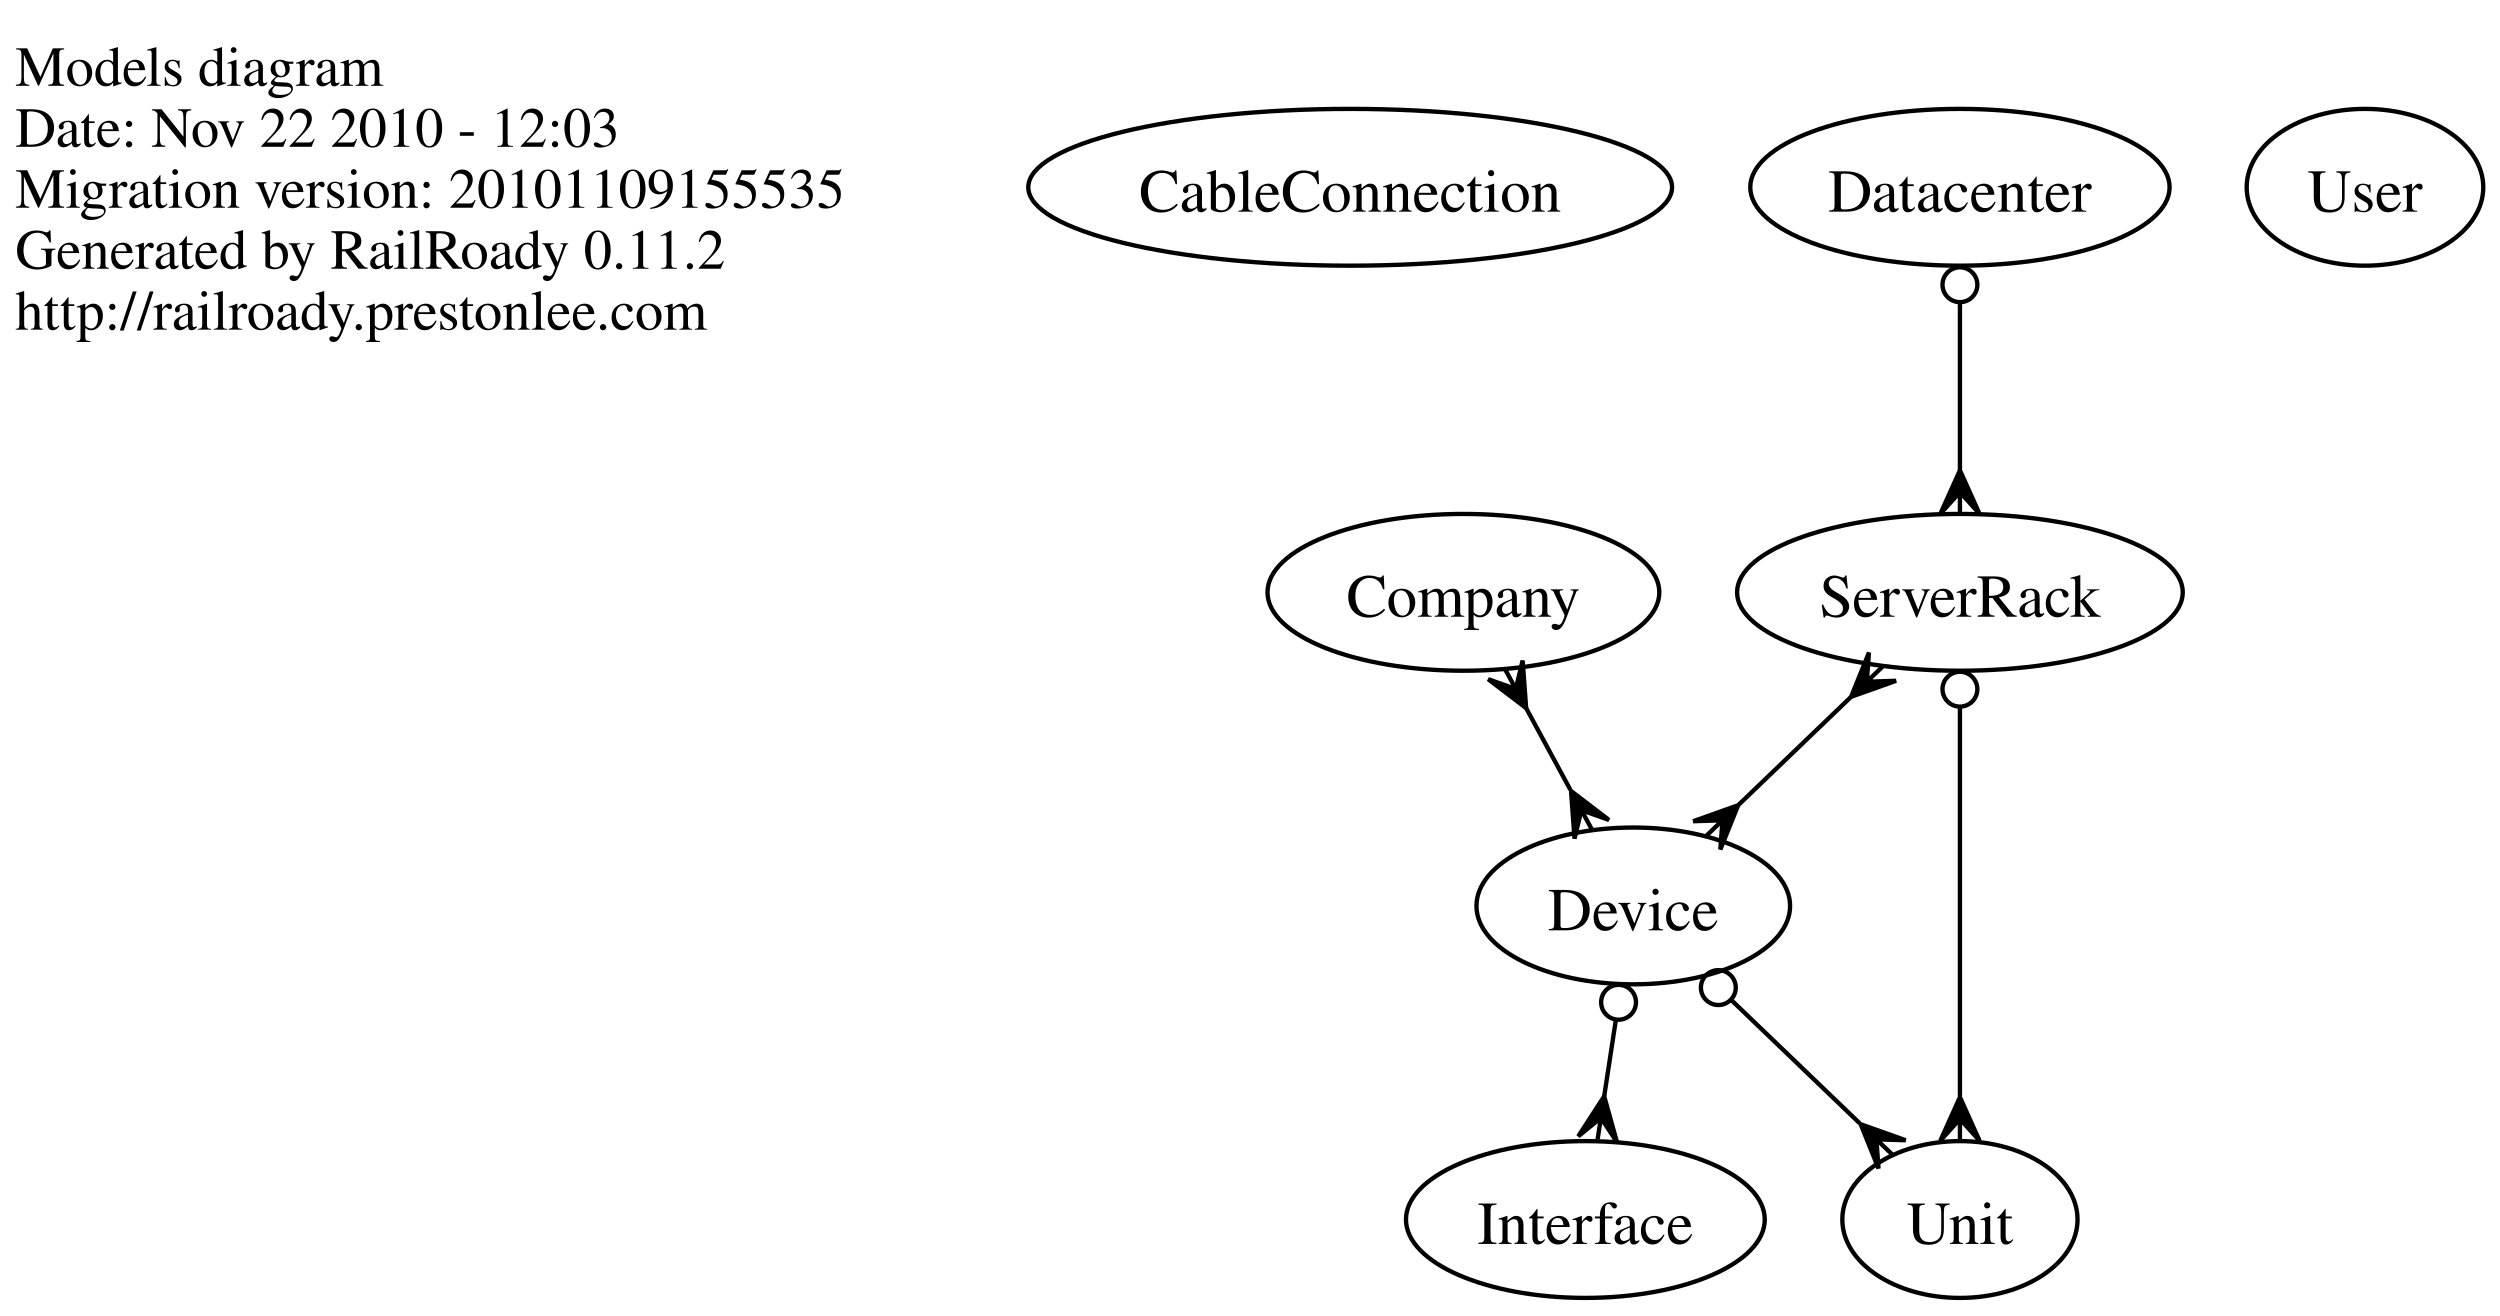
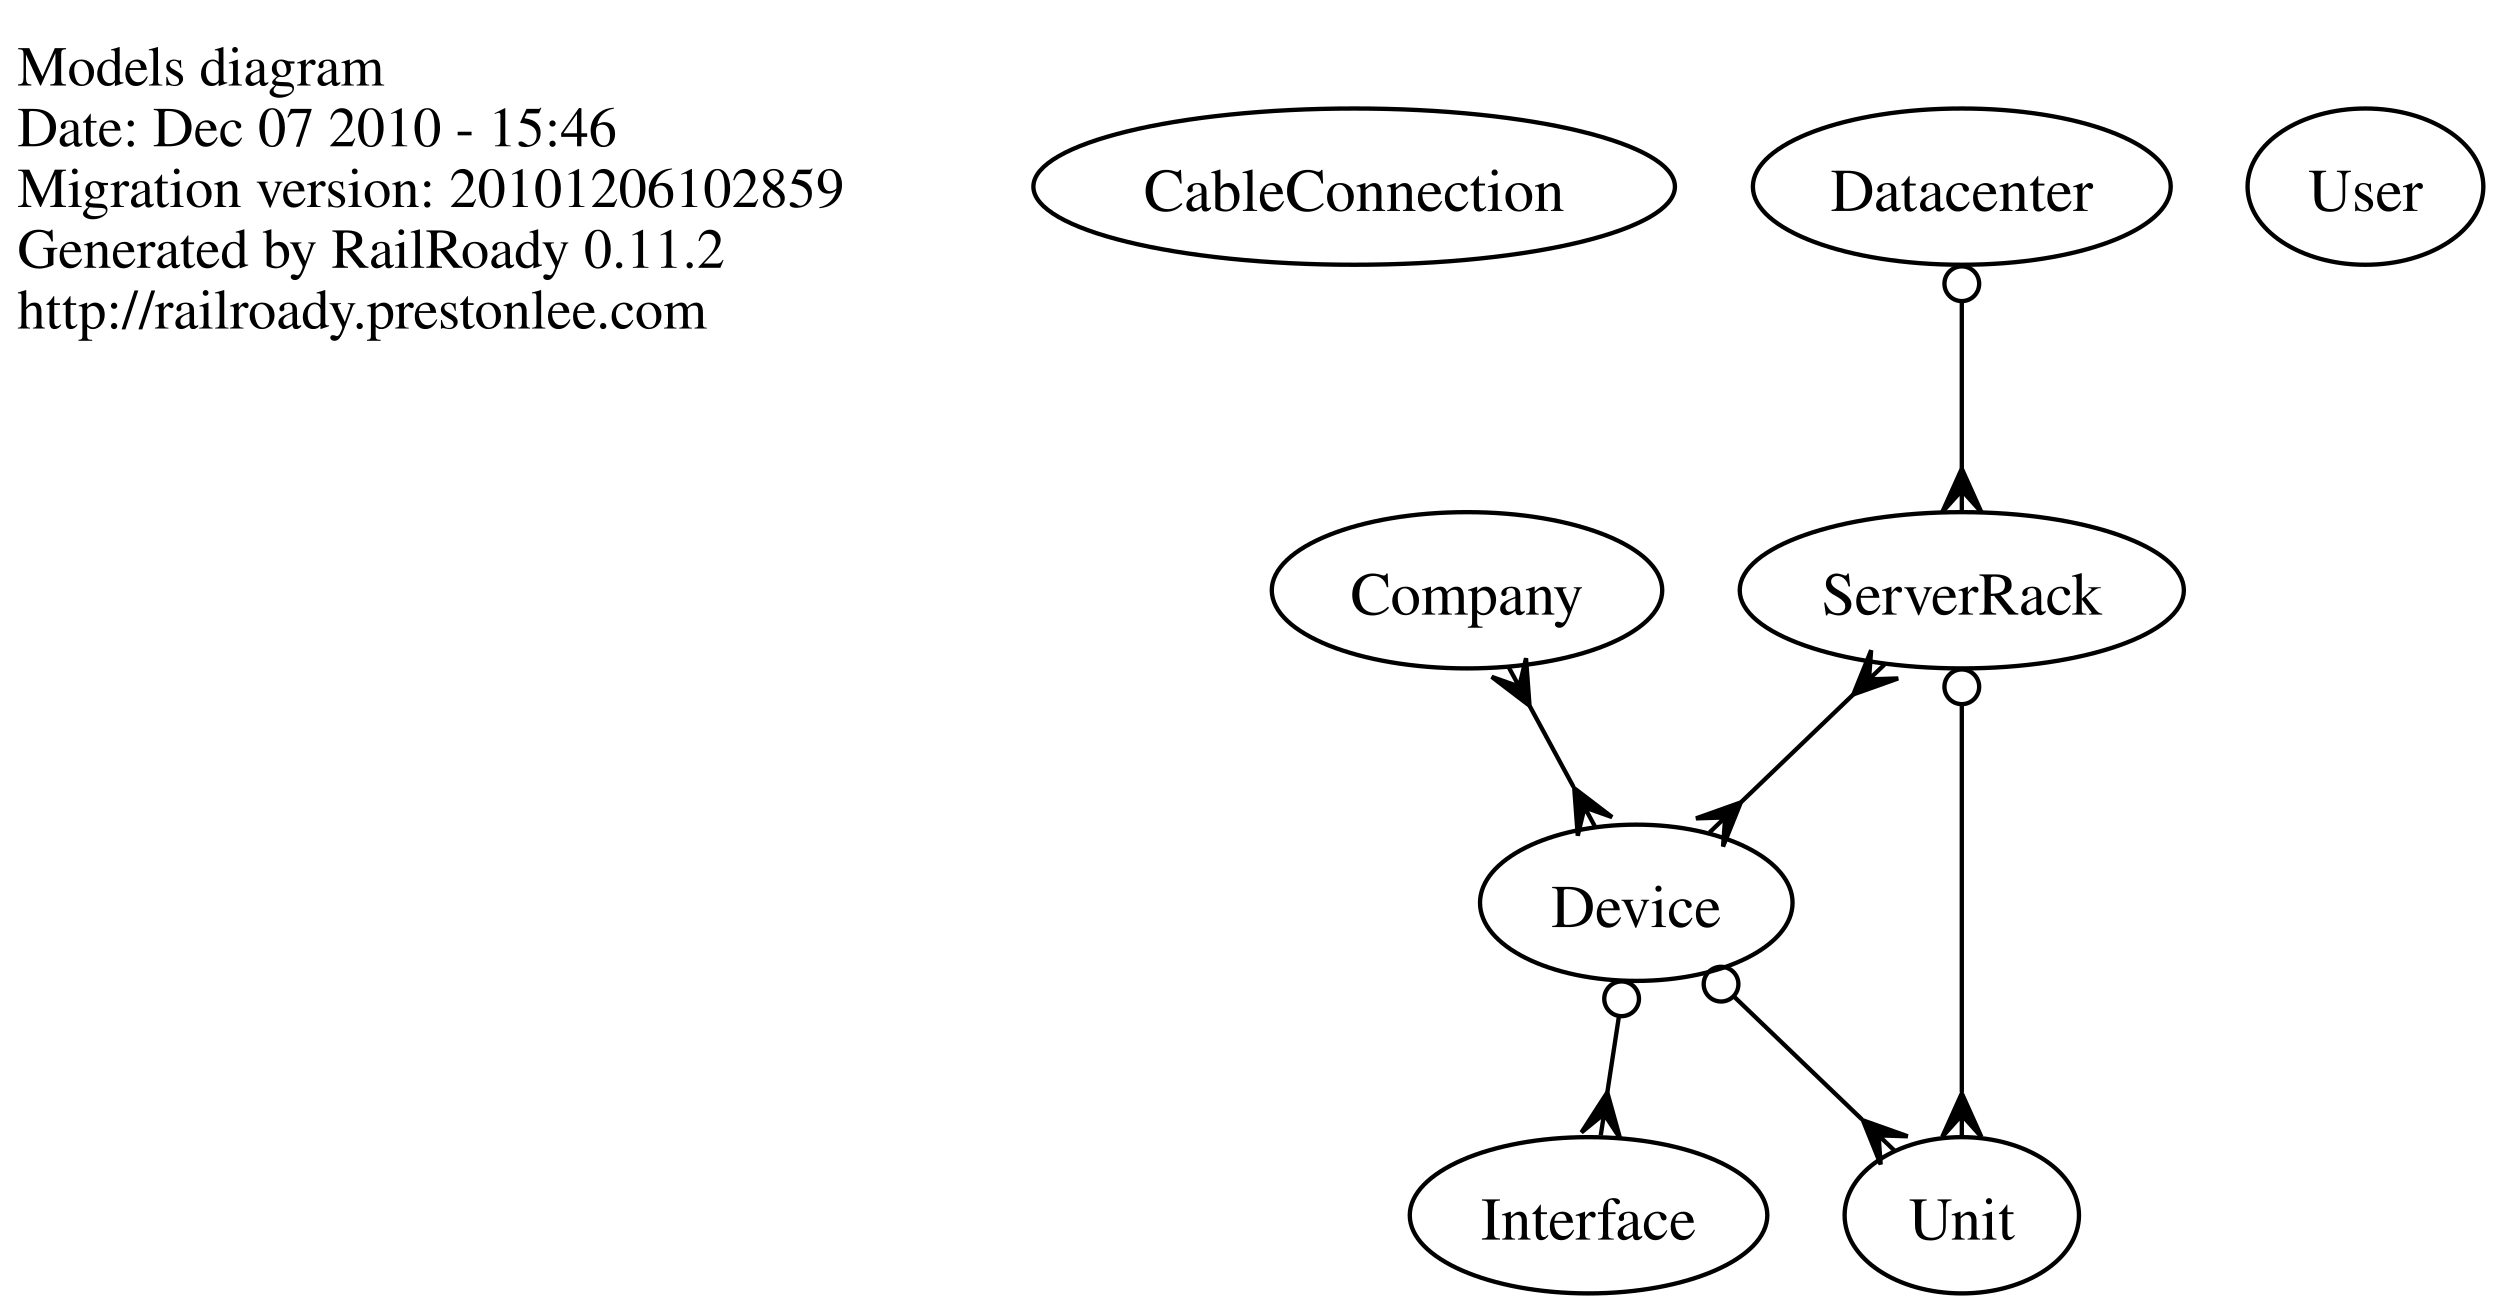
- <svg xmlns="http://www.w3.org/2000/svg" width="574pt" height="302pt" viewBox="0.00 0.00 574.00 302.00">
+ <svg xmlns="http://www.w3.org/2000/svg" width="576pt" height="302pt" viewBox="0.00 0.00 576.00 302.00">
  <g id="graph1" class="graph" transform="scale(1 1) rotate(0) translate(4 298)">
-     <polygon fill="white" stroke="white" points="-4,5 -4,-298 571,-298 571,5 -4,5" />
+     <polygon fill="white" stroke="white" points="-4,5 -4,-298 573,-298 573,5 -4,5" />
    <g id="node1" class="node">
-       <text text-anchor="start" x="-0.5" y="-278.3" font-family="Times,serif" font-size="13.00">Models diagram</text>
-       <text text-anchor="start" x="-0.5" y="-264.3" font-family="Times,serif" font-size="13.00">Date: Nov 22 2010 - 12:03</text>
-       <text text-anchor="start" x="-0.5" y="-250.3" font-family="Times,serif" font-size="13.00">Migration version: 20101109155535</text>
-       <text text-anchor="start" x="-0.5" y="-236.3" font-family="Times,serif" font-size="13.00">Generated by RailRoady 0.11.2</text>
-       <text text-anchor="start" x="-0.5" y="-222.3" font-family="Times,serif" font-size="13.00">http://railroady.prestonlee.com</text>
+       <text text-anchor="start" x="0" y="-278.3" font-family="Times,serif" font-size="13.00">Models diagram</text>
+       <text text-anchor="start" x="0" y="-264.3" font-family="Times,serif" font-size="13.00">Date: Dec 07 2010 - 15:46</text>
+       <text text-anchor="start" x="0" y="-250.3" font-family="Times,serif" font-size="13.00">Migration version: 20101206102859</text>
+       <text text-anchor="start" x="0" y="-236.3" font-family="Times,serif" font-size="13.00">Generated by RailRoady 0.11.2</text>
+       <text text-anchor="start" x="0" y="-222.3" font-family="Times,serif" font-size="13.00">http://railroady.prestonlee.com</text>
    </g>
    <g id="node2" class="node">
-       <ellipse fill="none" stroke="black" cx="306" cy="-255" rx="73.906" ry="18" />
-       <text text-anchor="middle" x="306" y="-249.4" font-family="Times,serif" font-size="14.00">CableConnection</text>
+       <ellipse fill="none" stroke="black" cx="308" cy="-255" rx="73.906" ry="18" />
+       <text text-anchor="middle" x="308" y="-249.4" font-family="Times,serif" font-size="14.00">CableConnection</text>
    </g>
    <g id="node3" class="node">
-       <ellipse fill="none" stroke="black" cx="332" cy="-162" rx="44.981" ry="18" />
-       <text text-anchor="middle" x="332" y="-156.4" font-family="Times,serif" font-size="14.00">Company</text>
+       <ellipse fill="none" stroke="black" cx="334" cy="-162" rx="44.981" ry="18" />
+       <text text-anchor="middle" x="334" y="-156.4" font-family="Times,serif" font-size="14.00">Company</text>
    </g>
    <g id="node5" class="node">
-       <ellipse fill="none" stroke="black" cx="371" cy="-90" rx="36.005" ry="18" />
-       <text text-anchor="middle" x="371" y="-84.4" font-family="Times,serif" font-size="14.00">Device</text>
+       <ellipse fill="none" stroke="black" cx="373" cy="-90" rx="36.005" ry="18" />
+       <text text-anchor="middle" x="373" y="-84.4" font-family="Times,serif" font-size="14.00">Device</text>
    </g>
    <g id="edge2" class="edge">
-       <path fill="none" stroke="black" d="M346.442,-135.338C349.733,-129.261 353.231,-122.804 356.524,-116.725" />
-       <polygon fill="black" stroke="black" points="346.403,-135.409 337.684,-142.059 344.022,-139.806 341.64,-144.202 341.64,-144.202 341.64,-144.202 344.022,-139.806 345.597,-146.346 346.403,-135.409 346.403,-135.409" />
-       <polygon fill="black" stroke="black" points="356.708,-116.386 365.427,-109.736 359.089,-111.989 361.47,-107.593 361.47,-107.593 361.47,-107.593 359.089,-111.989 357.514,-105.45 356.708,-116.386 356.708,-116.386" />
+       <path fill="none" stroke="black" d="M348.442,-135.338C351.733,-129.261 355.231,-122.804 358.524,-116.725" />
+       <polygon fill="black" stroke="black" points="348.403,-135.409 339.684,-142.059 346.022,-139.806 343.64,-144.202 343.64,-144.202 343.64,-144.202 346.022,-139.806 347.597,-146.346 348.403,-135.409 348.403,-135.409" />
+       <polygon fill="black" stroke="black" points="358.708,-116.386 367.427,-109.736 361.089,-111.989 363.47,-107.593 363.47,-107.593 363.47,-107.593 361.089,-111.989 359.514,-105.45 358.708,-116.386 358.708,-116.386" />
    </g>
    <g id="node4" class="node">
-       <ellipse fill="none" stroke="black" cx="446" cy="-255" rx="48.138" ry="18" />
-       <text text-anchor="middle" x="446" y="-249.4" font-family="Times,serif" font-size="14.00">Datacenter</text>
+       <ellipse fill="none" stroke="black" cx="448" cy="-255" rx="48.138" ry="18" />
+       <text text-anchor="middle" x="448" y="-249.4" font-family="Times,serif" font-size="14.00">Datacenter</text>
    </g>
    <g id="node7" class="node">
-       <ellipse fill="none" stroke="black" cx="446" cy="-162" rx="51.166" ry="18" />
-       <text text-anchor="middle" x="446" y="-156.4" font-family="Times,serif" font-size="14.00">ServerRack</text>
+       <ellipse fill="none" stroke="black" cx="448" cy="-162" rx="51.166" ry="18" />
+       <text text-anchor="middle" x="448" y="-156.4" font-family="Times,serif" font-size="14.00">ServerRack</text>
    </g>
    <g id="edge4" class="edge">
-       <path fill="none" stroke="black" d="M446,-228.443C446,-216.448 446,-202.268 446,-190.095" />
-       <ellipse fill="none" stroke="black" cx="446" cy="-232.626" rx="4" ry="4" />
-       <polygon fill="black" stroke="black" points="446,-190.019 450.5,-180.019 446,-185.019 446,-180.019 446,-180.019 446,-180.019 446,-185.019 441.5,-180.019 446,-190.019 446,-190.019" />
+       <path fill="none" stroke="black" d="M448,-228.443C448,-216.448 448,-202.268 448,-190.095" />
+       <ellipse fill="none" stroke="black" cx="448" cy="-232.626" rx="4" ry="4" />
+       <polygon fill="black" stroke="black" points="448,-190.019 452.5,-180.019 448,-185.019 448,-180.019 448,-180.019 448,-180.019 448,-185.019 443.5,-180.019 448,-190.019 448,-190.019" />
    </g>
    <g id="node6" class="node">
-       <ellipse fill="none" stroke="black" cx="360" cy="-18" rx="41.188" ry="18" />
-       <text text-anchor="middle" x="360" y="-12.4" font-family="Times,serif" font-size="14.00">Interface</text>
+       <ellipse fill="none" stroke="black" cx="362" cy="-18" rx="41.188" ry="18" />
+       <text text-anchor="middle" x="362" y="-12.4" font-family="Times,serif" font-size="14.00">Interface</text>
    </g>
    <g id="edge8" class="edge">
-       <path fill="none" stroke="black" d="M366.999,-63.814C366.132,-58.136 365.21,-52.104 364.331,-46.346" />
-       <ellipse fill="none" stroke="black" cx="367.62" cy="-67.877" rx="4" ry="4" />
-       <polygon fill="black" stroke="black" points="364.323,-46.299 367.262,-35.734 363.568,-41.356 362.813,-36.413 362.813,-36.413 362.813,-36.413 363.568,-41.356 358.365,-37.093 364.323,-46.299 364.323,-46.299" />
+       <path fill="none" stroke="black" d="M368.999,-63.814C368.132,-58.136 367.21,-52.104 366.331,-46.346" />
+       <ellipse fill="none" stroke="black" cx="369.62" cy="-67.877" rx="4" ry="4" />
+       <polygon fill="black" stroke="black" points="366.323,-46.299 369.262,-35.734 365.568,-41.356 364.813,-36.413 364.813,-36.413 364.813,-36.413 365.568,-41.356 360.365,-37.093 366.323,-46.299 366.323,-46.299" />
    </g>
    <g id="node8" class="node">
-       <ellipse fill="none" stroke="black" cx="446" cy="-18" rx="27" ry="18" />
-       <text text-anchor="middle" x="446" y="-12.4" font-family="Times,serif" font-size="14.00">Unit</text>
+       <ellipse fill="none" stroke="black" cx="448" cy="-18" rx="27" ry="18" />
+       <text text-anchor="middle" x="448" y="-12.4" font-family="Times,serif" font-size="14.00">Unit</text>
    </g>
    <g id="edge6" class="edge">
-       <path fill="none" stroke="black" d="M393.614,-68.29C402.905,-59.371 413.651,-49.055 422.982,-40.097" />
-       <ellipse fill="none" stroke="black" cx="390.53" cy="-71.251" rx="4" ry="4" />
-       <polygon fill="black" stroke="black" points="423.212,-39.877 433.542,-36.197 426.819,-36.414 430.426,-32.951 430.426,-32.951 430.426,-32.951 426.819,-36.414 427.309,-29.705 423.212,-39.877 423.212,-39.877" />
+       <path fill="none" stroke="black" d="M395.614,-68.29C404.905,-59.371 415.651,-49.055 424.982,-40.097" />
+       <ellipse fill="none" stroke="black" cx="392.53" cy="-71.251" rx="4" ry="4" />
+       <polygon fill="black" stroke="black" points="425.212,-39.877 435.542,-36.197 428.819,-36.414 432.426,-32.951 432.426,-32.951 432.426,-32.951 428.819,-36.414 429.309,-29.705 425.212,-39.877 425.212,-39.877" />
    </g>
    <g id="edge12" class="edge">
-       <path fill="none" stroke="black" d="M420.996,-137.996C412.661,-129.995 403.397,-121.101 395.13,-113.165" />
-       <polygon fill="black" stroke="black" points="421.012,-138.012 425.11,-148.183 424.619,-141.474 428.226,-144.937 428.226,-144.937 428.226,-144.937 424.619,-141.474 431.342,-141.691 421.012,-138.012 421.012,-138.012" />
-       <polygon fill="black" stroke="black" points="395.088,-113.124 390.99,-102.953 391.481,-109.662 387.874,-106.199 387.874,-106.199 387.874,-106.199 391.481,-109.662 384.757,-109.445 395.088,-113.124 395.088,-113.124" />
+       <path fill="none" stroke="black" d="M422.996,-137.996C414.661,-129.995 405.397,-121.101 397.13,-113.165" />
+       <polygon fill="black" stroke="black" points="423.012,-138.012 427.11,-148.183 426.619,-141.474 430.226,-144.937 430.226,-144.937 430.226,-144.937 426.619,-141.474 433.342,-141.691 423.012,-138.012 423.012,-138.012" />
+       <polygon fill="black" stroke="black" points="397.088,-113.124 392.99,-102.953 393.481,-109.662 389.874,-106.199 389.874,-106.199 389.874,-106.199 393.481,-109.662 386.757,-109.445 397.088,-113.124 397.088,-113.124" />
    </g>
    <g id="edge10" class="edge">
-       <path fill="none" stroke="black" d="M446,-135.735C446,-110.464 446,-72.367 446,-46.402" />
-       <ellipse fill="none" stroke="black" cx="446" cy="-139.762" rx="4" ry="4" />
-       <polygon fill="black" stroke="black" points="446,-46.09 450.5,-36.09 446,-41.09 446,-36.09 446,-36.09 446,-36.09 446,-41.09 441.5,-36.09 446,-46.09 446,-46.09" />
+       <path fill="none" stroke="black" d="M448,-135.735C448,-110.464 448,-72.367 448,-46.402" />
+       <ellipse fill="none" stroke="black" cx="448" cy="-139.762" rx="4" ry="4" />
+       <polygon fill="black" stroke="black" points="448,-46.09 452.5,-36.09 448,-41.09 448,-36.09 448,-36.09 448,-36.09 448,-41.09 443.5,-36.09 448,-46.09 448,-46.09" />
    </g>
    <g id="node9" class="node">
-       <ellipse fill="none" stroke="black" cx="539" cy="-255" rx="27.162" ry="18" />
-       <text text-anchor="middle" x="539" y="-249.4" font-family="Times,serif" font-size="14.00">User</text>
+       <ellipse fill="none" stroke="black" cx="541" cy="-255" rx="27.162" ry="18" />
+       <text text-anchor="middle" x="541" y="-249.4" font-family="Times,serif" font-size="14.00">User</text>
    </g>
  </g>
</svg>
